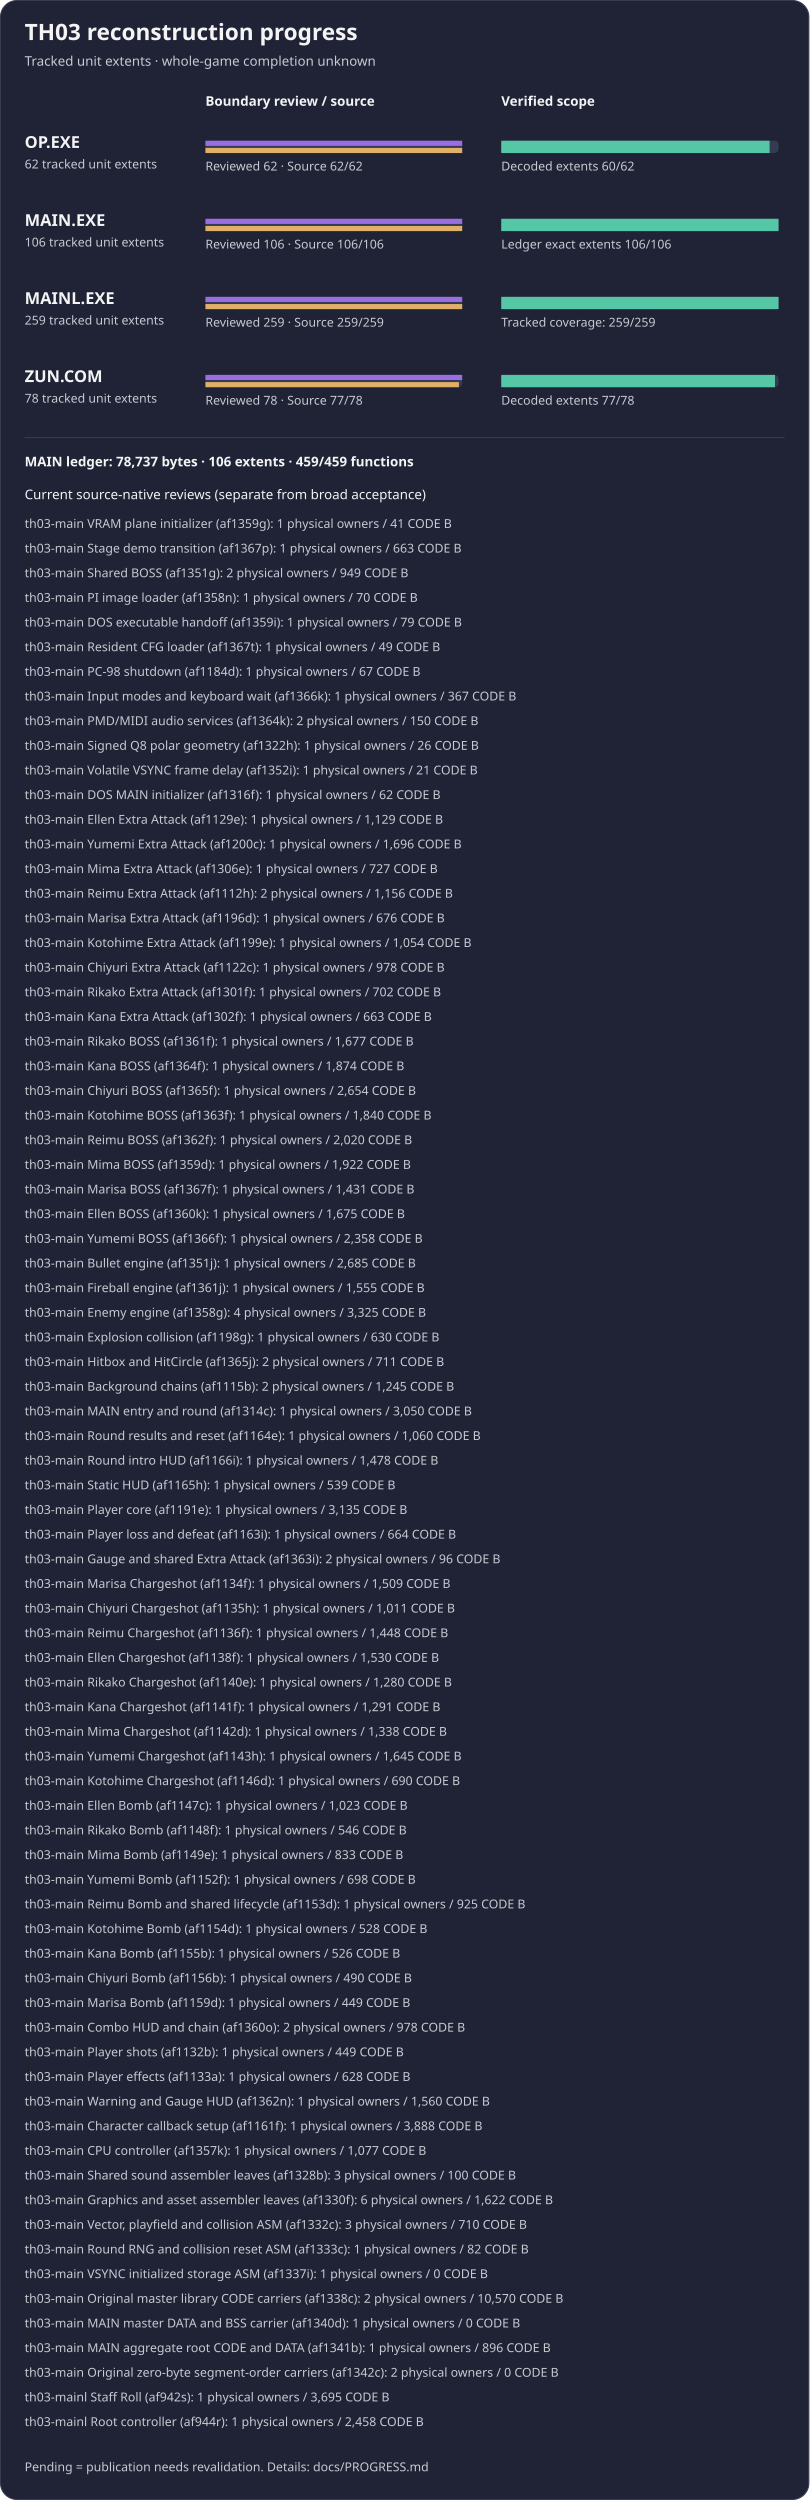
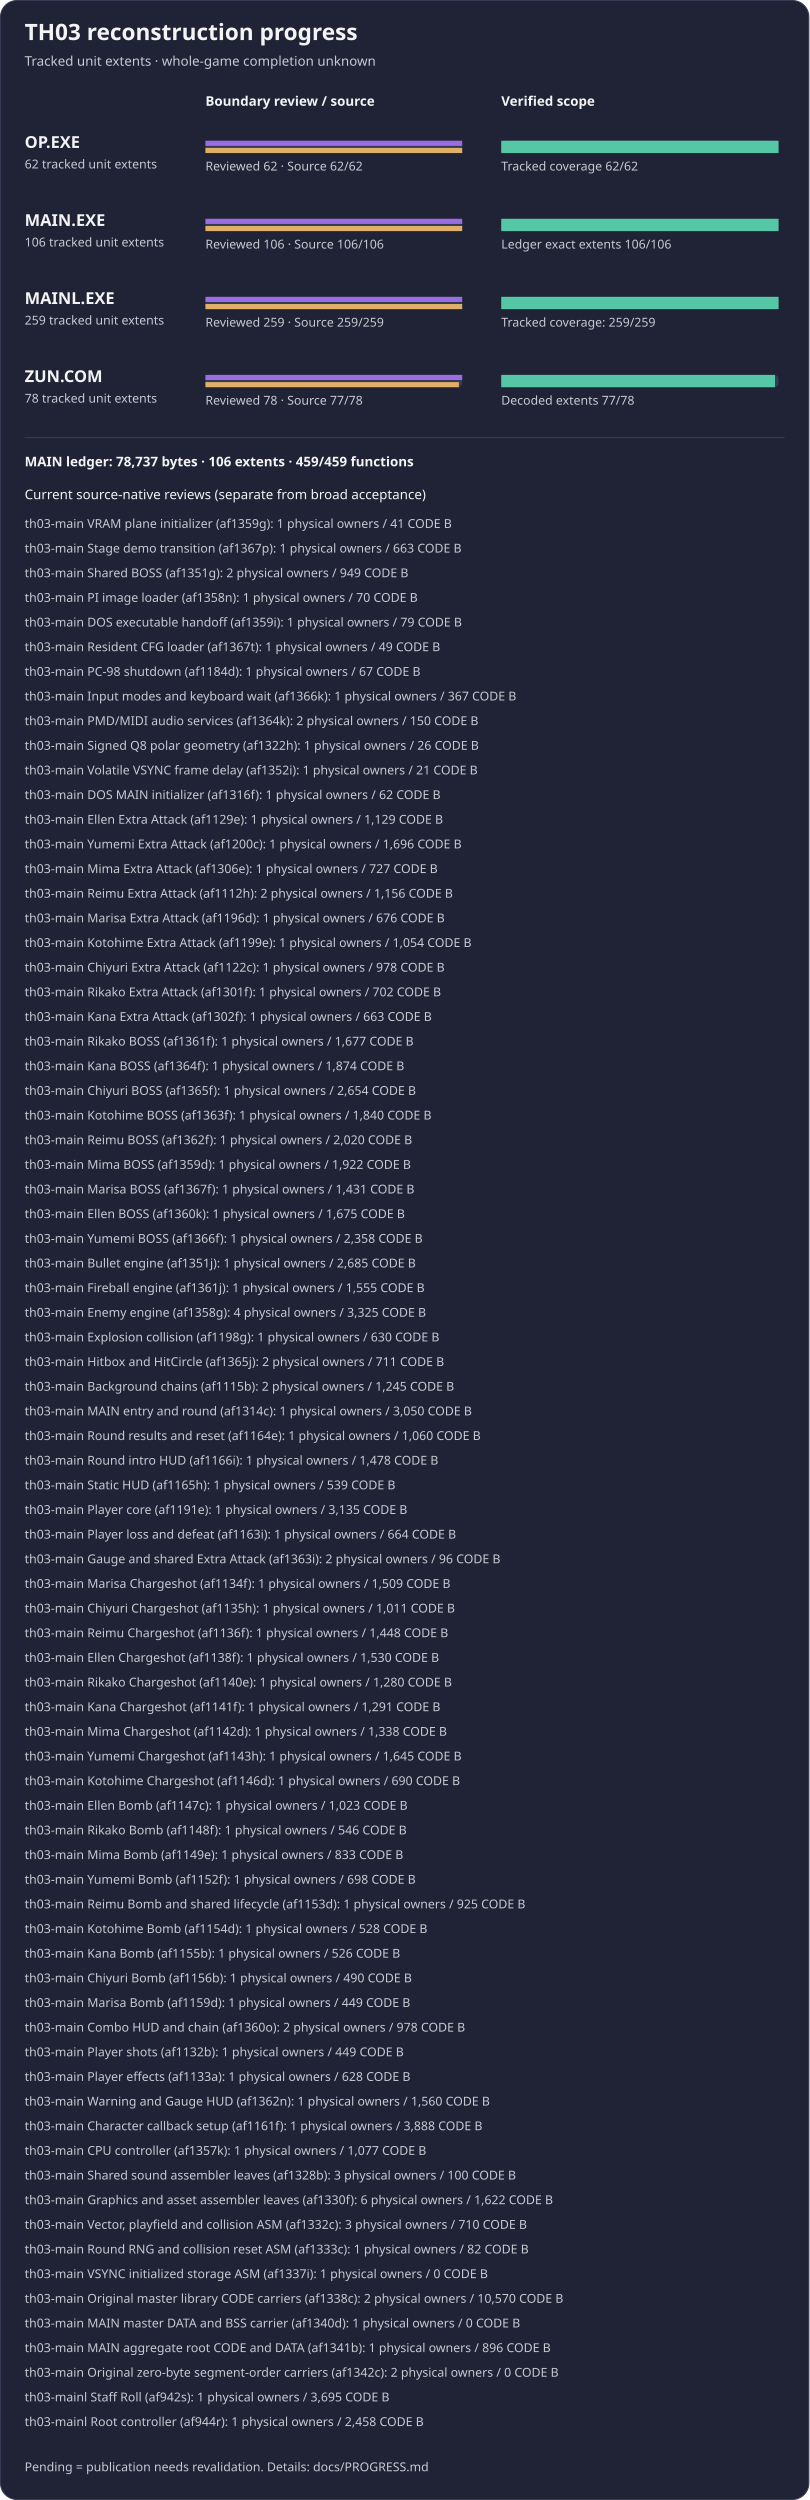
<svg xmlns="http://www.w3.org/2000/svg" width="788" height="2434" viewBox="0 0 788 2434" role="img" aria-label="TH03 reviewed subset reconstruction progress">
  <rect x="0.5" y="0.5" width="787" height="2433" rx="16" fill="#1f2335" stroke="#353b52" />
  <text x="24" y="39" fill="#f4f4f5" font-family="sans-serif" font-size="22" font-weight="600">TH03 reconstruction progress</text>
  <text x="24" y="64" fill="#c8cad2" font-family="sans-serif" font-size="13">Tracked unit extents · whole-game completion unknown</text>
  <text x="200" y="103" fill="#f4f4f5" font-family="sans-serif" font-size="13" font-weight="600">Boundary review / source</text>
  <text x="488" y="103" fill="#f4f4f5" font-family="sans-serif" font-size="13" font-weight="600">Verified scope</text>
  <g aria-label="OP.EXE bars count tracked unit extents, not functions; source-present is not exact">
    <text x="24" y="144" fill="#f4f4f5" font-family="sans-serif" font-size="16" font-weight="600">OP.EXE</text>
    <text x="24" y="164" fill="#c8cad2" font-family="sans-serif" font-size="12">62 tracked unit extents</text>
    <rect x="200" y="137" width="250" height="12" rx="4" fill="#353b52" />
    <rect x="488" y="137" width="270" height="12" rx="4" fill="#353b52" />
    <rect x="200" y="137" width="250.00" height="5" fill="#9b6de3" />
    <rect x="200" y="144" width="250.00" height="5" fill="#e0af68" />
-     <rect x="488" y="137" width="261.29" height="12" fill="#55c7a6" />
+     <rect x="488" y="137" width="270.00" height="12" fill="#55c7a6" />
    <text x="200" y="166" fill="#c8cad2" font-family="sans-serif" font-size="12">Reviewed 62 · Source 62/62</text>
-     <text x="488" y="166" fill="#c8cad2" font-family="sans-serif" font-size="12">Decoded extents 60/62</text>
+     <text x="488" y="166" fill="#c8cad2" font-family="sans-serif" font-size="12">Tracked coverage 62/62</text>
  </g>
  <g aria-label="MAIN.EXE bars count tracked unit extents, not functions; source-present is not exact">
    <text x="24" y="220" fill="#f4f4f5" font-family="sans-serif" font-size="16" font-weight="600">MAIN.EXE</text>
    <text x="24" y="240" fill="#c8cad2" font-family="sans-serif" font-size="12">106 tracked unit extents</text>
    <rect x="200" y="213" width="250" height="12" rx="4" fill="#353b52" />
    <rect x="488" y="213" width="270" height="12" rx="4" fill="#353b52" />
    <rect x="200" y="213" width="250.00" height="5" fill="#9b6de3" />
    <rect x="200" y="220" width="250.00" height="5" fill="#e0af68" />
    <rect x="488" y="213" width="270.00" height="12" fill="#55c7a6" />
    <text x="200" y="242" fill="#c8cad2" font-family="sans-serif" font-size="12">Reviewed 106 · Source 106/106</text>
    <text x="488" y="242" fill="#c8cad2" font-family="sans-serif" font-size="12">Ledger exact extents 106/106</text>
  </g>
  <g aria-label="MAINL bars count tracked unit extents, not functions; source-present is not exact">
    <text x="24" y="296" fill="#f4f4f5" font-family="sans-serif" font-size="16" font-weight="600">MAINL.EXE</text>
    <text x="24" y="316" fill="#c8cad2" font-family="sans-serif" font-size="12">259 tracked unit extents</text>
    <rect x="200" y="289" width="250" height="12" rx="4" fill="#353b52" />
    <rect x="488" y="289" width="270" height="12" rx="4" fill="#353b52" />
    <rect x="200" y="289" width="250.00" height="5" fill="#9b6de3" />
    <rect x="200" y="296" width="250.00" height="5" fill="#e0af68" />
    <rect x="488" y="289" width="270.00" height="12" fill="#55c7a6" />
    <text x="200" y="318" fill="#c8cad2" font-family="sans-serif" font-size="12">Reviewed 259 · Source 259/259</text>
    <text x="488" y="318" fill="#c8cad2" font-family="sans-serif" font-size="12">Tracked coverage: 259/259</text>
  </g>
  <g aria-label="ZUN.COM bars count tracked unit extents, not functions; source-present is not exact">
    <text x="24" y="372" fill="#f4f4f5" font-family="sans-serif" font-size="16" font-weight="600">ZUN.COM</text>
    <text x="24" y="392" fill="#c8cad2" font-family="sans-serif" font-size="12">78 tracked unit extents</text>
    <rect x="200" y="365" width="250" height="12" rx="4" fill="#353b52" />
    <rect x="488" y="365" width="270" height="12" rx="4" fill="#353b52" />
    <rect x="200" y="365" width="250.00" height="5" fill="#9b6de3" />
    <rect x="200" y="372" width="246.79" height="5" fill="#e0af68" />
    <rect x="488" y="365" width="266.54" height="12" fill="#55c7a6" />
    <text x="200" y="394" fill="#c8cad2" font-family="sans-serif" font-size="12">Reviewed 78 · Source 77/78</text>
    <text x="488" y="394" fill="#c8cad2" font-family="sans-serif" font-size="12">Decoded extents 77/78</text>
  </g>
  <path d="M24 426 H764" stroke="#353b52" />
  <text x="24" y="454" fill="#f4f4f5" font-family="sans-serif" font-size="13" font-weight="600">MAIN ledger: 78,737 bytes · 106 extents · 459/459 functions</text>
  <text x="24" y="486" fill="#f4f4f5" font-family="sans-serif" font-size="13">Current source-native reviews (separate from broad acceptance)</text>
  <text x="24" y="514" fill="#c8cad2" font-family="sans-serif" font-size="12">th03-main VRAM plane initializer (af1359g): 1 physical owners / 41 CODE B</text>
  <text x="24" y="538" fill="#c8cad2" font-family="sans-serif" font-size="12">th03-main Stage demo transition (af1367p): 1 physical owners / 663 CODE B</text>
  <text x="24" y="562" fill="#c8cad2" font-family="sans-serif" font-size="12">th03-main Shared BOSS (af1351g): 2 physical owners / 949 CODE B</text>
  <text x="24" y="586" fill="#c8cad2" font-family="sans-serif" font-size="12">th03-main PI image loader (af1358n): 1 physical owners / 70 CODE B</text>
  <text x="24" y="610" fill="#c8cad2" font-family="sans-serif" font-size="12">th03-main DOS executable handoff (af1359i): 1 physical owners / 79 CODE B</text>
  <text x="24" y="634" fill="#c8cad2" font-family="sans-serif" font-size="12">th03-main Resident CFG loader (af1367t): 1 physical owners / 49 CODE B</text>
  <text x="24" y="658" fill="#c8cad2" font-family="sans-serif" font-size="12">th03-main PC-98 shutdown (af1184d): 1 physical owners / 67 CODE B</text>
  <text x="24" y="682" fill="#c8cad2" font-family="sans-serif" font-size="12">th03-main Input modes and keyboard wait (af1366k): 1 physical owners / 367 CODE B</text>
  <text x="24" y="706" fill="#c8cad2" font-family="sans-serif" font-size="12">th03-main PMD/MIDI audio services (af1364k): 2 physical owners / 150 CODE B</text>
  <text x="24" y="730" fill="#c8cad2" font-family="sans-serif" font-size="12">th03-main Signed Q8 polar geometry (af1322h): 1 physical owners / 26 CODE B</text>
  <text x="24" y="754" fill="#c8cad2" font-family="sans-serif" font-size="12">th03-main Volatile VSYNC frame delay (af1352i): 1 physical owners / 21 CODE B</text>
  <text x="24" y="778" fill="#c8cad2" font-family="sans-serif" font-size="12">th03-main DOS MAIN initializer (af1316f): 1 physical owners / 62 CODE B</text>
  <text x="24" y="802" fill="#c8cad2" font-family="sans-serif" font-size="12">th03-main Ellen Extra Attack (af1129e): 1 physical owners / 1,129 CODE B</text>
  <text x="24" y="826" fill="#c8cad2" font-family="sans-serif" font-size="12">th03-main Yumemi Extra Attack (af1200c): 1 physical owners / 1,696 CODE B</text>
  <text x="24" y="850" fill="#c8cad2" font-family="sans-serif" font-size="12">th03-main Mima Extra Attack (af1306e): 1 physical owners / 727 CODE B</text>
  <text x="24" y="874" fill="#c8cad2" font-family="sans-serif" font-size="12">th03-main Reimu Extra Attack (af1112h): 2 physical owners / 1,156 CODE B</text>
  <text x="24" y="898" fill="#c8cad2" font-family="sans-serif" font-size="12">th03-main Marisa Extra Attack (af1196d): 1 physical owners / 676 CODE B</text>
  <text x="24" y="922" fill="#c8cad2" font-family="sans-serif" font-size="12">th03-main Kotohime Extra Attack (af1199e): 1 physical owners / 1,054 CODE B</text>
  <text x="24" y="946" fill="#c8cad2" font-family="sans-serif" font-size="12">th03-main Chiyuri Extra Attack (af1122c): 1 physical owners / 978 CODE B</text>
  <text x="24" y="970" fill="#c8cad2" font-family="sans-serif" font-size="12">th03-main Rikako Extra Attack (af1301f): 1 physical owners / 702 CODE B</text>
  <text x="24" y="994" fill="#c8cad2" font-family="sans-serif" font-size="12">th03-main Kana Extra Attack (af1302f): 1 physical owners / 663 CODE B</text>
  <text x="24" y="1018" fill="#c8cad2" font-family="sans-serif" font-size="12">th03-main Rikako BOSS (af1361f): 1 physical owners / 1,677 CODE B</text>
  <text x="24" y="1042" fill="#c8cad2" font-family="sans-serif" font-size="12">th03-main Kana BOSS (af1364f): 1 physical owners / 1,874 CODE B</text>
  <text x="24" y="1066" fill="#c8cad2" font-family="sans-serif" font-size="12">th03-main Chiyuri BOSS (af1365f): 1 physical owners / 2,654 CODE B</text>
  <text x="24" y="1090" fill="#c8cad2" font-family="sans-serif" font-size="12">th03-main Kotohime BOSS (af1363f): 1 physical owners / 1,840 CODE B</text>
  <text x="24" y="1114" fill="#c8cad2" font-family="sans-serif" font-size="12">th03-main Reimu BOSS (af1362f): 1 physical owners / 2,020 CODE B</text>
  <text x="24" y="1138" fill="#c8cad2" font-family="sans-serif" font-size="12">th03-main Mima BOSS (af1359d): 1 physical owners / 1,922 CODE B</text>
  <text x="24" y="1162" fill="#c8cad2" font-family="sans-serif" font-size="12">th03-main Marisa BOSS (af1367f): 1 physical owners / 1,431 CODE B</text>
  <text x="24" y="1186" fill="#c8cad2" font-family="sans-serif" font-size="12">th03-main Ellen BOSS (af1360k): 1 physical owners / 1,675 CODE B</text>
  <text x="24" y="1210" fill="#c8cad2" font-family="sans-serif" font-size="12">th03-main Yumemi BOSS (af1366f): 1 physical owners / 2,358 CODE B</text>
  <text x="24" y="1234" fill="#c8cad2" font-family="sans-serif" font-size="12">th03-main Bullet engine (af1351j): 1 physical owners / 2,685 CODE B</text>
  <text x="24" y="1258" fill="#c8cad2" font-family="sans-serif" font-size="12">th03-main Fireball engine (af1361j): 1 physical owners / 1,555 CODE B</text>
  <text x="24" y="1282" fill="#c8cad2" font-family="sans-serif" font-size="12">th03-main Enemy engine (af1358g): 4 physical owners / 3,325 CODE B</text>
  <text x="24" y="1306" fill="#c8cad2" font-family="sans-serif" font-size="12">th03-main Explosion collision (af1198g): 1 physical owners / 630 CODE B</text>
  <text x="24" y="1330" fill="#c8cad2" font-family="sans-serif" font-size="12">th03-main Hitbox and HitCircle (af1365j): 2 physical owners / 711 CODE B</text>
  <text x="24" y="1354" fill="#c8cad2" font-family="sans-serif" font-size="12">th03-main Background chains (af1115b): 2 physical owners / 1,245 CODE B</text>
  <text x="24" y="1378" fill="#c8cad2" font-family="sans-serif" font-size="12">th03-main MAIN entry and round (af1314c): 1 physical owners / 3,050 CODE B</text>
  <text x="24" y="1402" fill="#c8cad2" font-family="sans-serif" font-size="12">th03-main Round results and reset (af1164e): 1 physical owners / 1,060 CODE B</text>
  <text x="24" y="1426" fill="#c8cad2" font-family="sans-serif" font-size="12">th03-main Round intro HUD (af1166i): 1 physical owners / 1,478 CODE B</text>
  <text x="24" y="1450" fill="#c8cad2" font-family="sans-serif" font-size="12">th03-main Static HUD (af1165h): 1 physical owners / 539 CODE B</text>
  <text x="24" y="1474" fill="#c8cad2" font-family="sans-serif" font-size="12">th03-main Player core (af1191e): 1 physical owners / 3,135 CODE B</text>
  <text x="24" y="1498" fill="#c8cad2" font-family="sans-serif" font-size="12">th03-main Player loss and defeat (af1163i): 1 physical owners / 664 CODE B</text>
  <text x="24" y="1522" fill="#c8cad2" font-family="sans-serif" font-size="12">th03-main Gauge and shared Extra Attack (af1363i): 2 physical owners / 96 CODE B</text>
  <text x="24" y="1546" fill="#c8cad2" font-family="sans-serif" font-size="12">th03-main Marisa Chargeshot (af1134f): 1 physical owners / 1,509 CODE B</text>
  <text x="24" y="1570" fill="#c8cad2" font-family="sans-serif" font-size="12">th03-main Chiyuri Chargeshot (af1135h): 1 physical owners / 1,011 CODE B</text>
  <text x="24" y="1594" fill="#c8cad2" font-family="sans-serif" font-size="12">th03-main Reimu Chargeshot (af1136f): 1 physical owners / 1,448 CODE B</text>
  <text x="24" y="1618" fill="#c8cad2" font-family="sans-serif" font-size="12">th03-main Ellen Chargeshot (af1138f): 1 physical owners / 1,530 CODE B</text>
  <text x="24" y="1642" fill="#c8cad2" font-family="sans-serif" font-size="12">th03-main Rikako Chargeshot (af1140e): 1 physical owners / 1,280 CODE B</text>
  <text x="24" y="1666" fill="#c8cad2" font-family="sans-serif" font-size="12">th03-main Kana Chargeshot (af1141f): 1 physical owners / 1,291 CODE B</text>
  <text x="24" y="1690" fill="#c8cad2" font-family="sans-serif" font-size="12">th03-main Mima Chargeshot (af1142d): 1 physical owners / 1,338 CODE B</text>
  <text x="24" y="1714" fill="#c8cad2" font-family="sans-serif" font-size="12">th03-main Yumemi Chargeshot (af1143h): 1 physical owners / 1,645 CODE B</text>
  <text x="24" y="1738" fill="#c8cad2" font-family="sans-serif" font-size="12">th03-main Kotohime Chargeshot (af1146d): 1 physical owners / 690 CODE B</text>
  <text x="24" y="1762" fill="#c8cad2" font-family="sans-serif" font-size="12">th03-main Ellen Bomb (af1147c): 1 physical owners / 1,023 CODE B</text>
  <text x="24" y="1786" fill="#c8cad2" font-family="sans-serif" font-size="12">th03-main Rikako Bomb (af1148f): 1 physical owners / 546 CODE B</text>
  <text x="24" y="1810" fill="#c8cad2" font-family="sans-serif" font-size="12">th03-main Mima Bomb (af1149e): 1 physical owners / 833 CODE B</text>
  <text x="24" y="1834" fill="#c8cad2" font-family="sans-serif" font-size="12">th03-main Yumemi Bomb (af1152f): 1 physical owners / 698 CODE B</text>
  <text x="24" y="1858" fill="#c8cad2" font-family="sans-serif" font-size="12">th03-main Reimu Bomb and shared lifecycle (af1153d): 1 physical owners / 925 CODE B</text>
  <text x="24" y="1882" fill="#c8cad2" font-family="sans-serif" font-size="12">th03-main Kotohime Bomb (af1154d): 1 physical owners / 528 CODE B</text>
  <text x="24" y="1906" fill="#c8cad2" font-family="sans-serif" font-size="12">th03-main Kana Bomb (af1155b): 1 physical owners / 526 CODE B</text>
  <text x="24" y="1930" fill="#c8cad2" font-family="sans-serif" font-size="12">th03-main Chiyuri Bomb (af1156b): 1 physical owners / 490 CODE B</text>
  <text x="24" y="1954" fill="#c8cad2" font-family="sans-serif" font-size="12">th03-main Marisa Bomb (af1159d): 1 physical owners / 449 CODE B</text>
  <text x="24" y="1978" fill="#c8cad2" font-family="sans-serif" font-size="12">th03-main Combo HUD and chain (af1360o): 2 physical owners / 978 CODE B</text>
  <text x="24" y="2002" fill="#c8cad2" font-family="sans-serif" font-size="12">th03-main Player shots (af1132b): 1 physical owners / 449 CODE B</text>
  <text x="24" y="2026" fill="#c8cad2" font-family="sans-serif" font-size="12">th03-main Player effects (af1133a): 1 physical owners / 628 CODE B</text>
  <text x="24" y="2050" fill="#c8cad2" font-family="sans-serif" font-size="12">th03-main Warning and Gauge HUD (af1362n): 1 physical owners / 1,560 CODE B</text>
  <text x="24" y="2074" fill="#c8cad2" font-family="sans-serif" font-size="12">th03-main Character callback setup (af1161f): 1 physical owners / 3,888 CODE B</text>
  <text x="24" y="2098" fill="#c8cad2" font-family="sans-serif" font-size="12">th03-main CPU controller (af1357k): 1 physical owners / 1,077 CODE B</text>
  <text x="24" y="2122" fill="#c8cad2" font-family="sans-serif" font-size="12">th03-main Shared sound assembler leaves (af1328b): 3 physical owners / 100 CODE B</text>
  <text x="24" y="2146" fill="#c8cad2" font-family="sans-serif" font-size="12">th03-main Graphics and asset assembler leaves (af1330f): 6 physical owners / 1,622 CODE B</text>
  <text x="24" y="2170" fill="#c8cad2" font-family="sans-serif" font-size="12">th03-main Vector, playfield and collision ASM (af1332c): 3 physical owners / 710 CODE B</text>
  <text x="24" y="2194" fill="#c8cad2" font-family="sans-serif" font-size="12">th03-main Round RNG and collision reset ASM (af1333c): 1 physical owners / 82 CODE B</text>
  <text x="24" y="2218" fill="#c8cad2" font-family="sans-serif" font-size="12">th03-main VSYNC initialized storage ASM (af1337i): 1 physical owners / 0 CODE B</text>
  <text x="24" y="2242" fill="#c8cad2" font-family="sans-serif" font-size="12">th03-main Original master library CODE carriers (af1338c): 2 physical owners / 10,570 CODE B</text>
  <text x="24" y="2266" fill="#c8cad2" font-family="sans-serif" font-size="12">th03-main MAIN master DATA and BSS carrier (af1340d): 1 physical owners / 0 CODE B</text>
  <text x="24" y="2290" fill="#c8cad2" font-family="sans-serif" font-size="12">th03-main MAIN aggregate root CODE and DATA (af1341b): 1 physical owners / 896 CODE B</text>
  <text x="24" y="2314" fill="#c8cad2" font-family="sans-serif" font-size="12">th03-main Original zero-byte segment-order carriers (af1342c): 2 physical owners / 0 CODE B</text>
  <text x="24" y="2338" fill="#c8cad2" font-family="sans-serif" font-size="12">th03-mainl Staff Roll (af942s): 1 physical owners / 3,695 CODE B</text>
  <text x="24" y="2362" fill="#c8cad2" font-family="sans-serif" font-size="12">th03-mainl Root controller (af944r): 1 physical owners / 2,458 CODE B</text>
  <text x="24" y="2406" fill="#c8cad2" font-family="sans-serif" font-size="12">Pending = publication needs revalidation. Details: docs/PROGRESS.md</text>
</svg>
